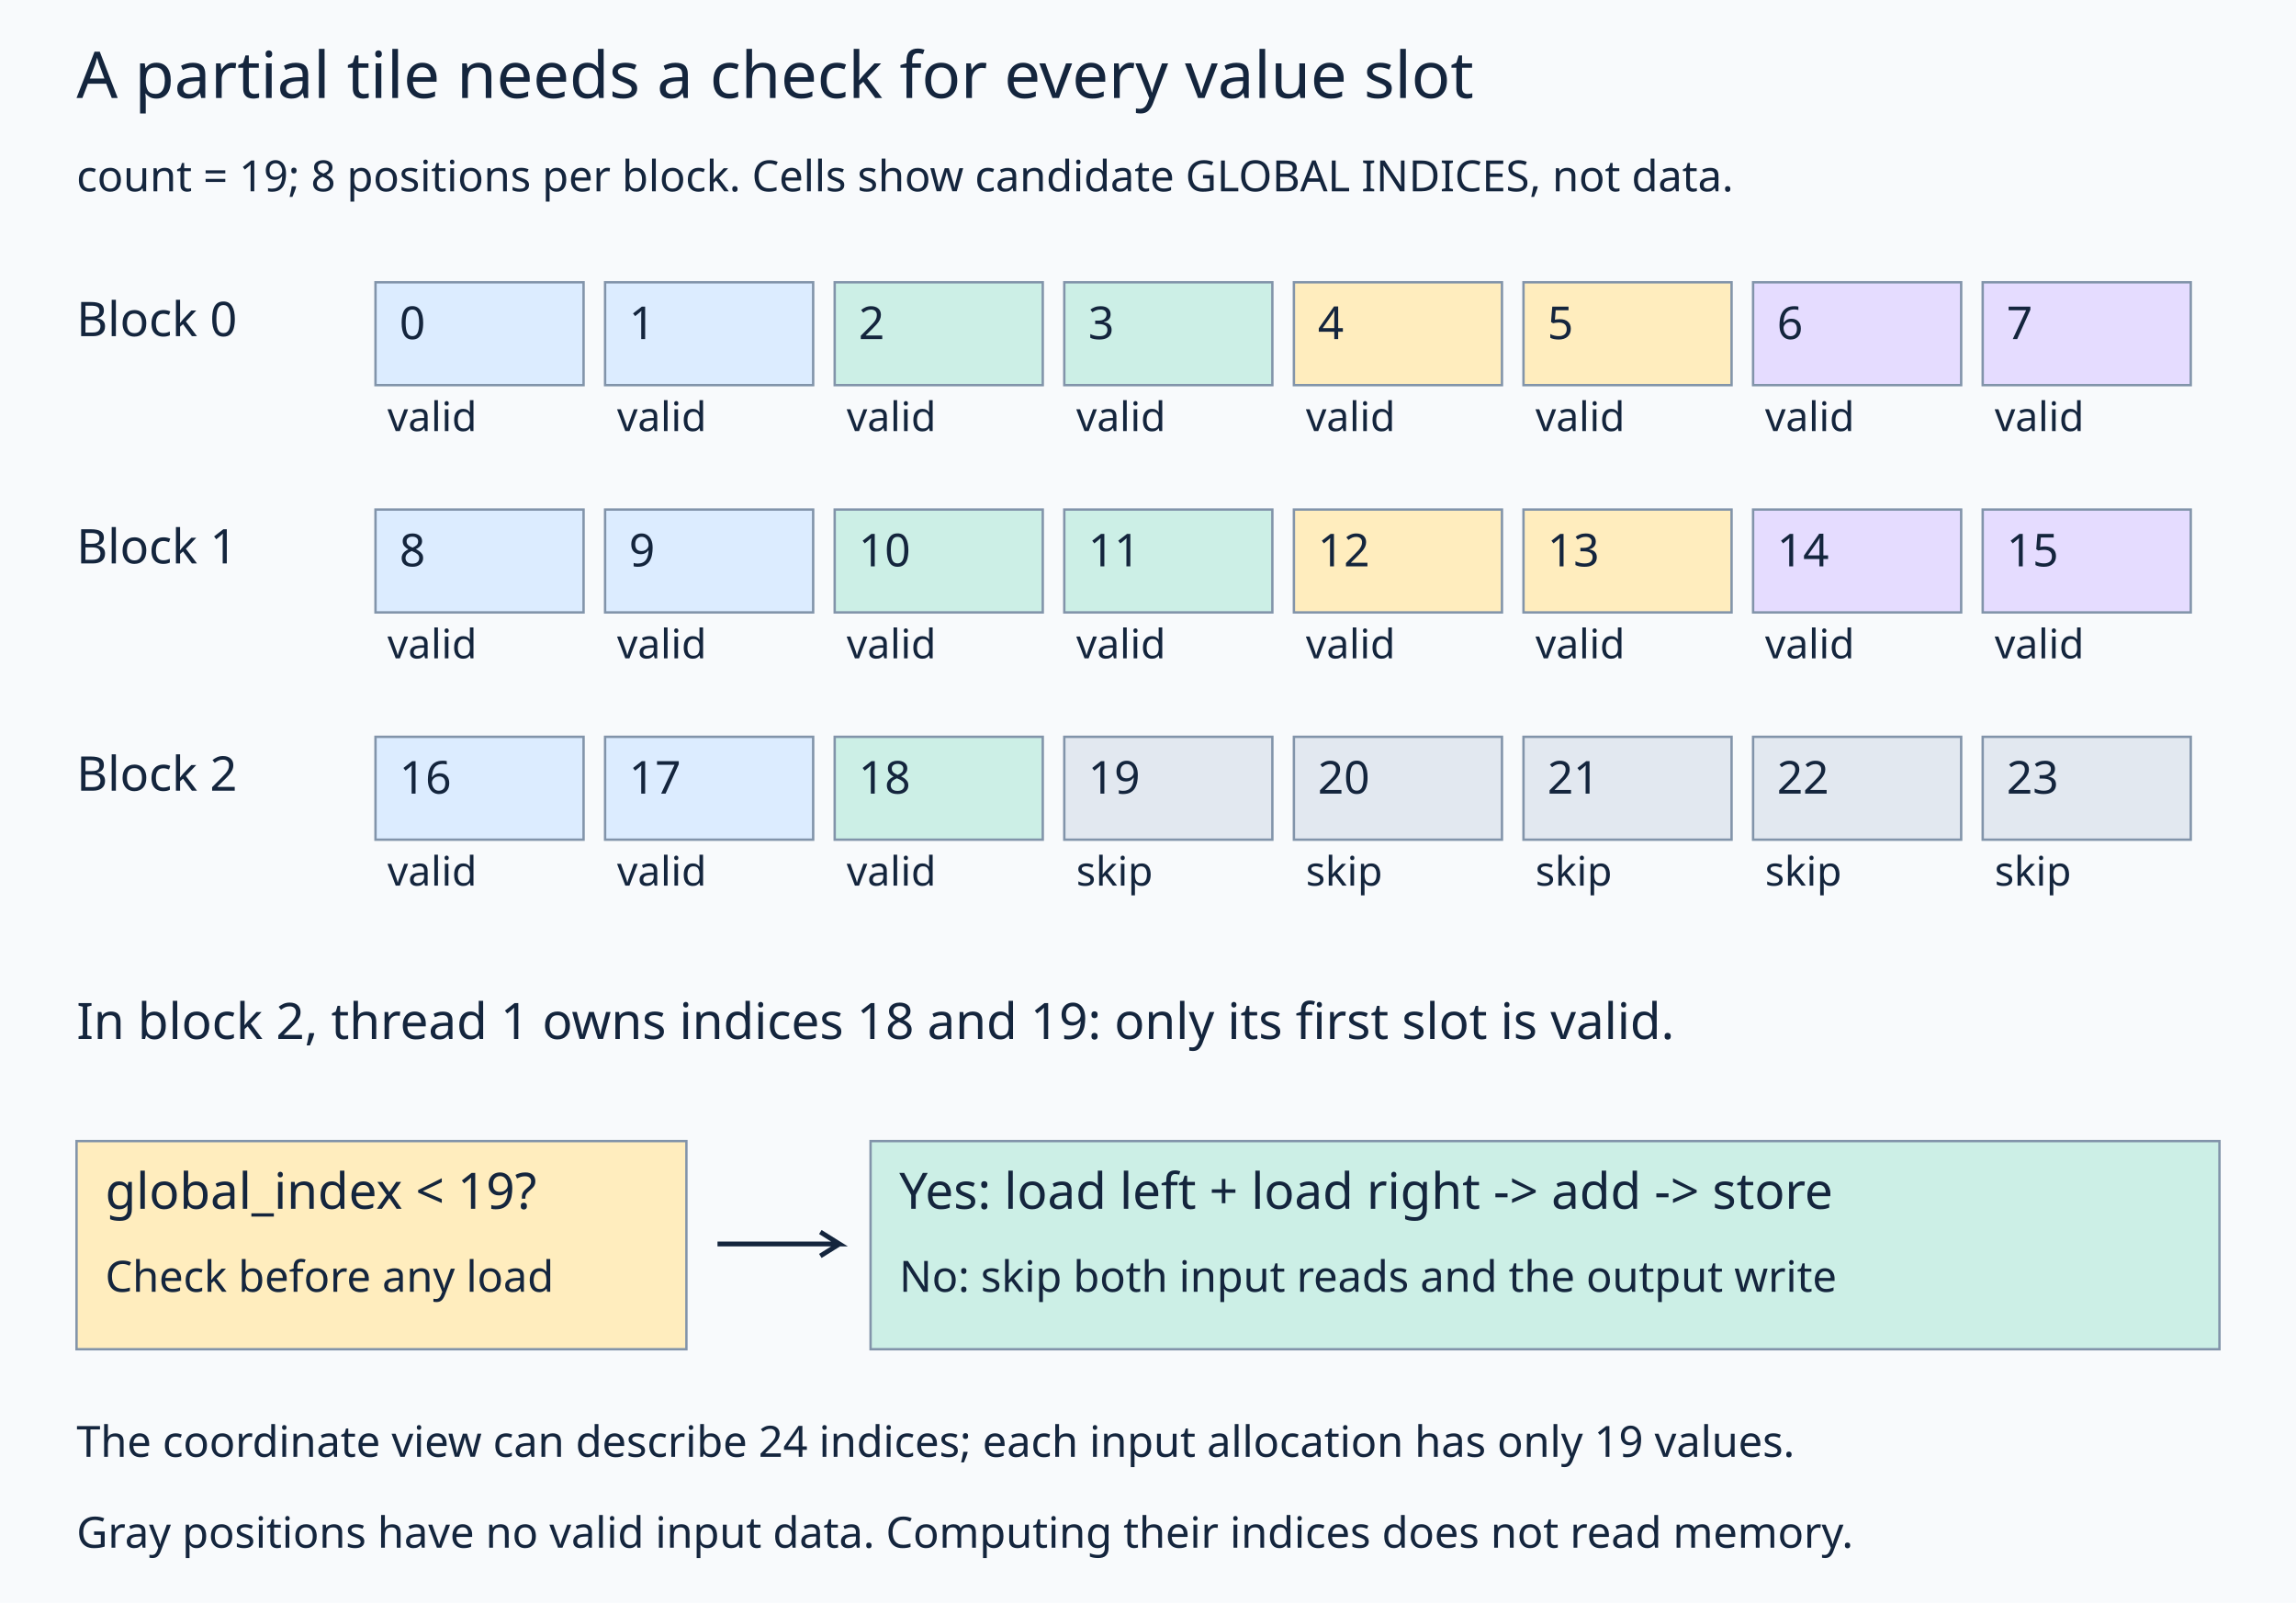
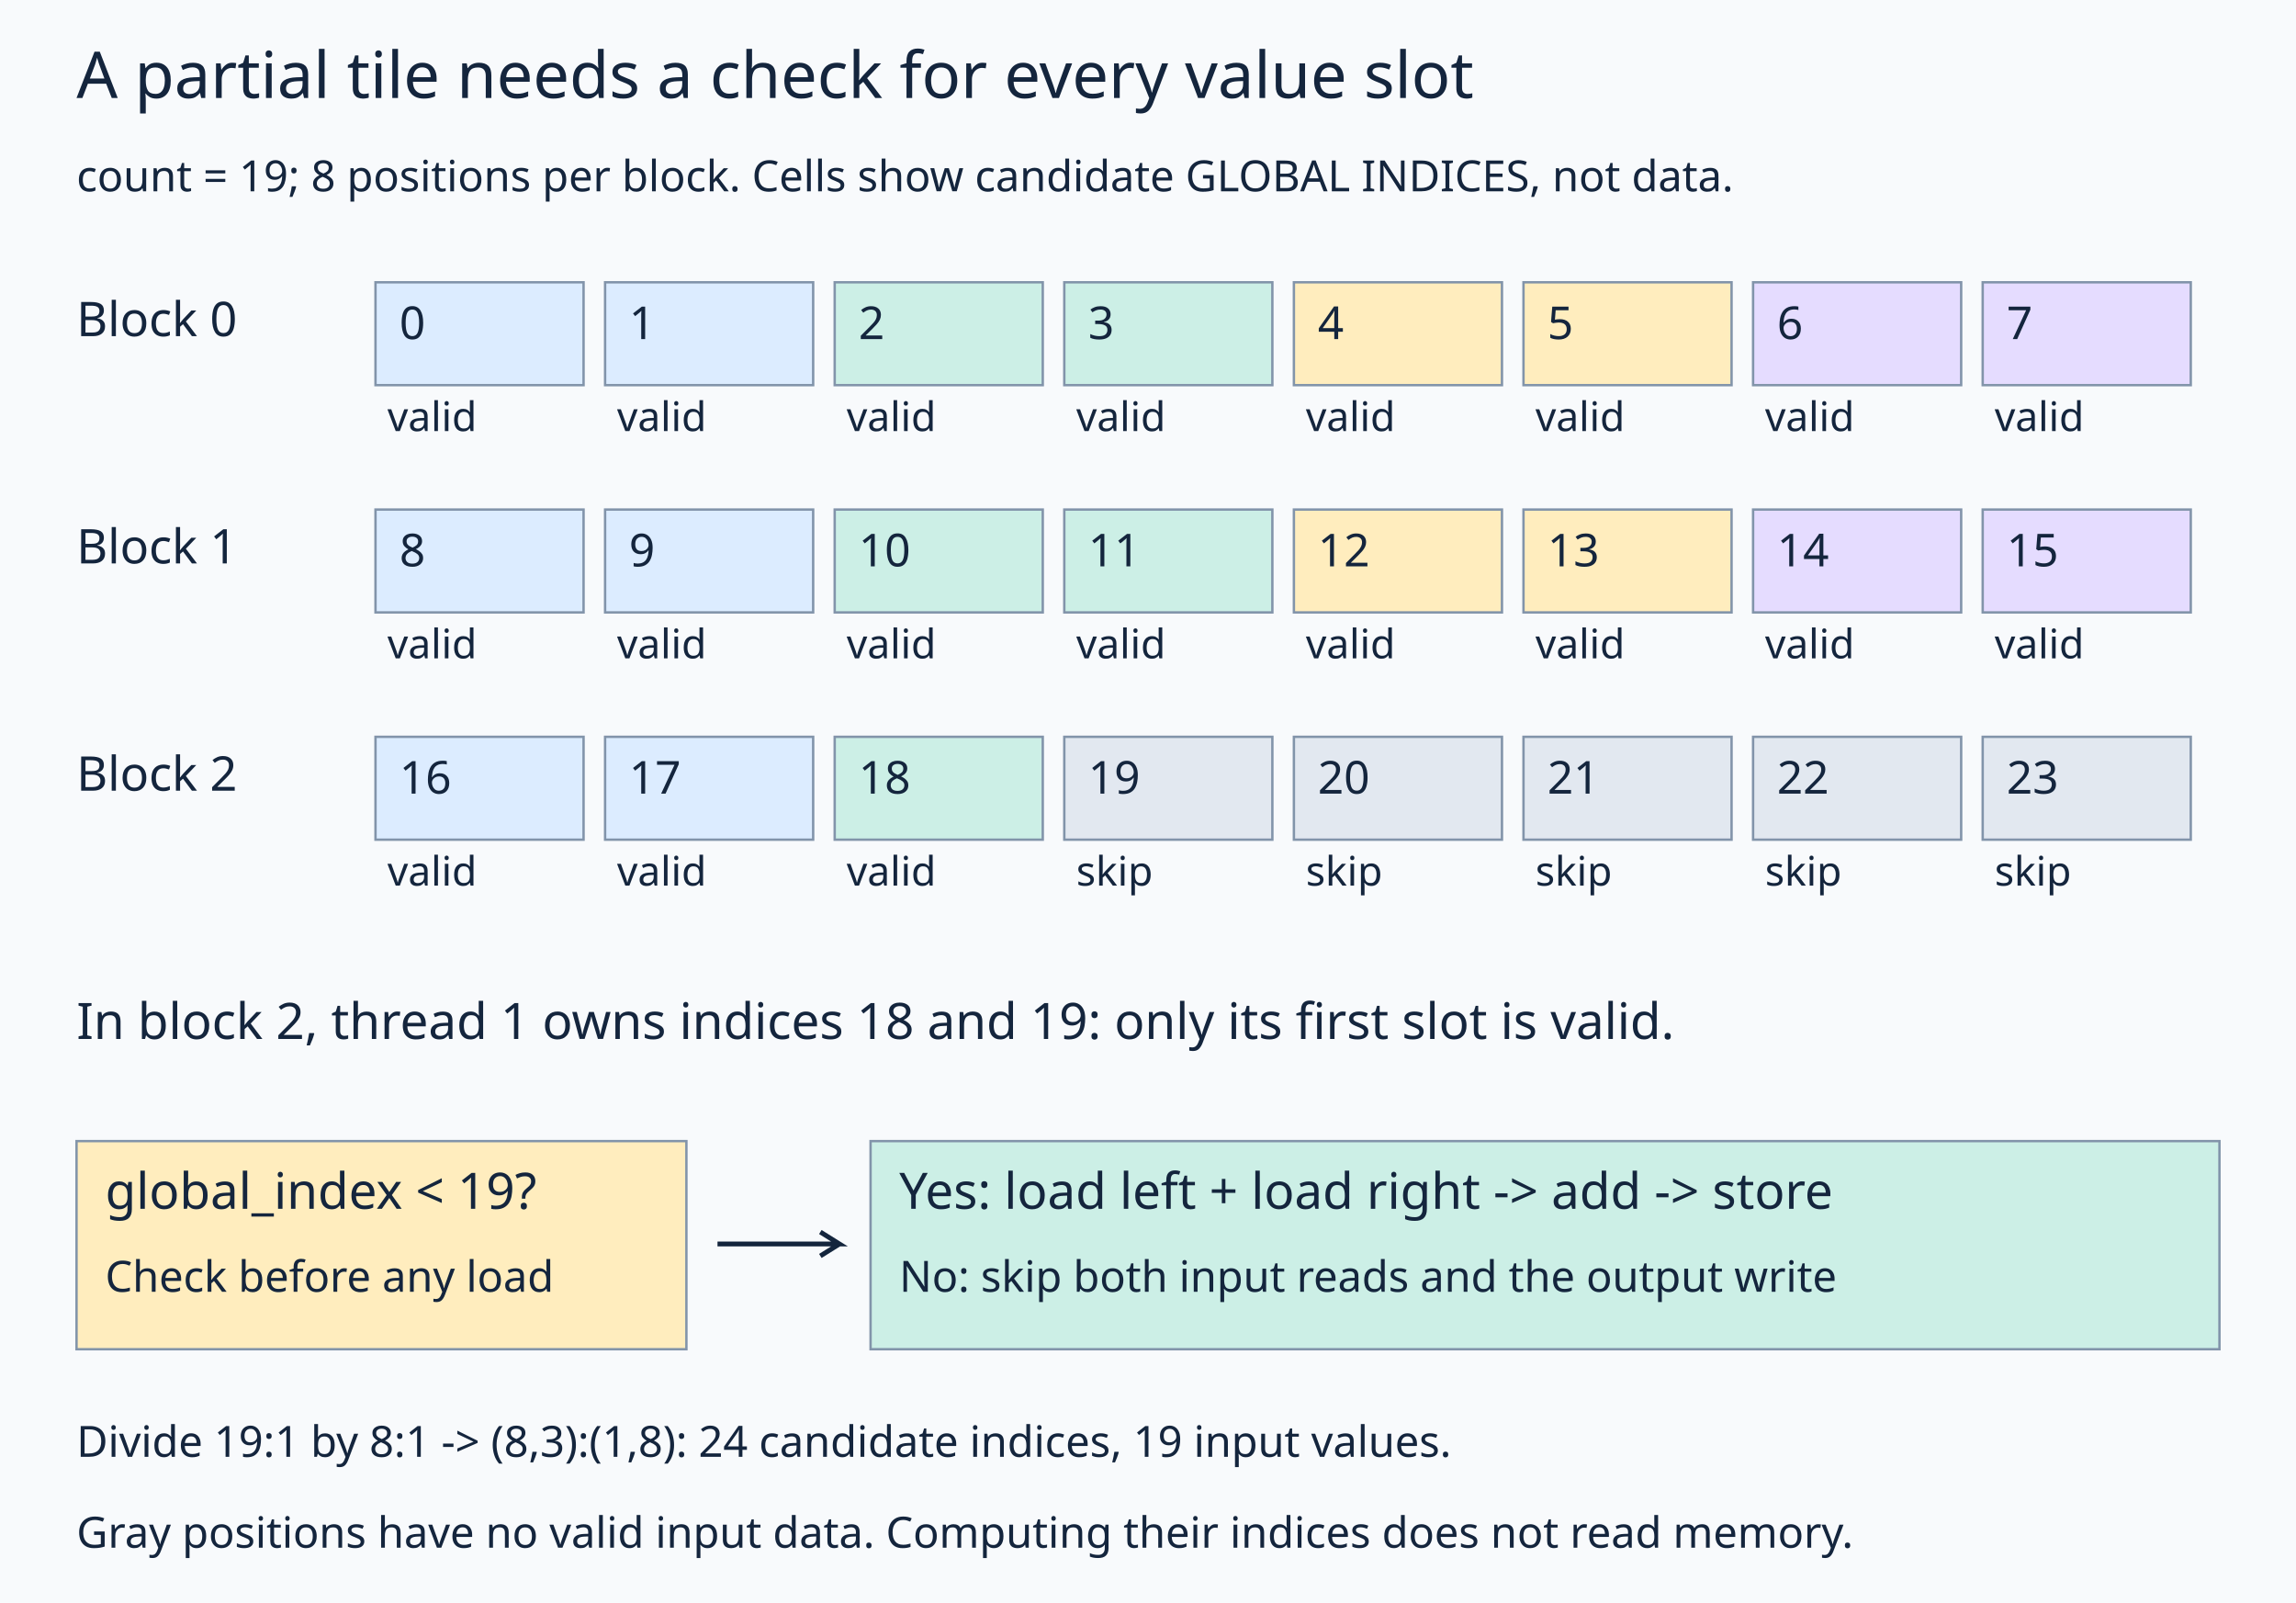
<svg xmlns="http://www.w3.org/2000/svg" width="960" height="670" viewBox="0 0 960 670" role="img">
  <rect width="100%" height="100%" fill="#f8fafc" />
  <text x="32" y="20" dominant-baseline="text-before-edge" font-family="Noto Sans, sans-serif" font-size="27" fill="#14253d">A partial tile needs a check for every value slot</text>
  <text x="32" y="66" dominant-baseline="text-before-edge" font-family="Noto Sans, sans-serif" font-size="18" fill="#14253d">count = 19; 8 positions per block. Cells show candidate GLOBAL INDICES, not data.</text>
  <text x="32" y="125" dominant-baseline="text-before-edge" font-family="Noto Sans, sans-serif" font-size="20" fill="#14253d">Block 0</text>
  <rect x="157" y="118" width="87" height="43" fill="#dcecff" stroke="#8294aa" />
  <text x="167" y="127" dominant-baseline="text-before-edge" font-family="Noto Sans, sans-serif" font-size="19" fill="#14253d">0</text>
  <text x="162" y="167" dominant-baseline="text-before-edge" font-family="Noto Sans, sans-serif" font-size="17" fill="#14253d">valid</text>
  <rect x="253" y="118" width="87" height="43" fill="#dcecff" stroke="#8294aa" />
  <text x="263" y="127" dominant-baseline="text-before-edge" font-family="Noto Sans, sans-serif" font-size="19" fill="#14253d">1</text>
  <text x="258" y="167" dominant-baseline="text-before-edge" font-family="Noto Sans, sans-serif" font-size="17" fill="#14253d">valid</text>
  <rect x="349" y="118" width="87" height="43" fill="#ccefe6" stroke="#8294aa" />
  <text x="359" y="127" dominant-baseline="text-before-edge" font-family="Noto Sans, sans-serif" font-size="19" fill="#14253d">2</text>
  <text x="354" y="167" dominant-baseline="text-before-edge" font-family="Noto Sans, sans-serif" font-size="17" fill="#14253d">valid</text>
  <rect x="445" y="118" width="87" height="43" fill="#ccefe6" stroke="#8294aa" />
  <text x="455" y="127" dominant-baseline="text-before-edge" font-family="Noto Sans, sans-serif" font-size="19" fill="#14253d">3</text>
  <text x="450" y="167" dominant-baseline="text-before-edge" font-family="Noto Sans, sans-serif" font-size="17" fill="#14253d">valid</text>
  <rect x="541" y="118" width="87" height="43" fill="#ffedbe" stroke="#8294aa" />
  <text x="551" y="127" dominant-baseline="text-before-edge" font-family="Noto Sans, sans-serif" font-size="19" fill="#14253d">4</text>
  <text x="546" y="167" dominant-baseline="text-before-edge" font-family="Noto Sans, sans-serif" font-size="17" fill="#14253d">valid</text>
  <rect x="637" y="118" width="87" height="43" fill="#ffedbe" stroke="#8294aa" />
  <text x="647" y="127" dominant-baseline="text-before-edge" font-family="Noto Sans, sans-serif" font-size="19" fill="#14253d">5</text>
  <text x="642" y="167" dominant-baseline="text-before-edge" font-family="Noto Sans, sans-serif" font-size="17" fill="#14253d">valid</text>
  <rect x="733" y="118" width="87" height="43" fill="#e5dcff" stroke="#8294aa" />
  <text x="743" y="127" dominant-baseline="text-before-edge" font-family="Noto Sans, sans-serif" font-size="19" fill="#14253d">6</text>
  <text x="738" y="167" dominant-baseline="text-before-edge" font-family="Noto Sans, sans-serif" font-size="17" fill="#14253d">valid</text>
  <rect x="829" y="118" width="87" height="43" fill="#e5dcff" stroke="#8294aa" />
  <text x="839" y="127" dominant-baseline="text-before-edge" font-family="Noto Sans, sans-serif" font-size="19" fill="#14253d">7</text>
  <text x="834" y="167" dominant-baseline="text-before-edge" font-family="Noto Sans, sans-serif" font-size="17" fill="#14253d">valid</text>
  <text x="32" y="220" dominant-baseline="text-before-edge" font-family="Noto Sans, sans-serif" font-size="20" fill="#14253d">Block 1</text>
  <rect x="157" y="213" width="87" height="43" fill="#dcecff" stroke="#8294aa" />
  <text x="167" y="222" dominant-baseline="text-before-edge" font-family="Noto Sans, sans-serif" font-size="19" fill="#14253d">8</text>
  <text x="162" y="262" dominant-baseline="text-before-edge" font-family="Noto Sans, sans-serif" font-size="17" fill="#14253d">valid</text>
  <rect x="253" y="213" width="87" height="43" fill="#dcecff" stroke="#8294aa" />
  <text x="263" y="222" dominant-baseline="text-before-edge" font-family="Noto Sans, sans-serif" font-size="19" fill="#14253d">9</text>
  <text x="258" y="262" dominant-baseline="text-before-edge" font-family="Noto Sans, sans-serif" font-size="17" fill="#14253d">valid</text>
  <rect x="349" y="213" width="87" height="43" fill="#ccefe6" stroke="#8294aa" />
  <text x="359" y="222" dominant-baseline="text-before-edge" font-family="Noto Sans, sans-serif" font-size="19" fill="#14253d">10</text>
  <text x="354" y="262" dominant-baseline="text-before-edge" font-family="Noto Sans, sans-serif" font-size="17" fill="#14253d">valid</text>
  <rect x="445" y="213" width="87" height="43" fill="#ccefe6" stroke="#8294aa" />
  <text x="455" y="222" dominant-baseline="text-before-edge" font-family="Noto Sans, sans-serif" font-size="19" fill="#14253d">11</text>
  <text x="450" y="262" dominant-baseline="text-before-edge" font-family="Noto Sans, sans-serif" font-size="17" fill="#14253d">valid</text>
  <rect x="541" y="213" width="87" height="43" fill="#ffedbe" stroke="#8294aa" />
  <text x="551" y="222" dominant-baseline="text-before-edge" font-family="Noto Sans, sans-serif" font-size="19" fill="#14253d">12</text>
  <text x="546" y="262" dominant-baseline="text-before-edge" font-family="Noto Sans, sans-serif" font-size="17" fill="#14253d">valid</text>
  <rect x="637" y="213" width="87" height="43" fill="#ffedbe" stroke="#8294aa" />
  <text x="647" y="222" dominant-baseline="text-before-edge" font-family="Noto Sans, sans-serif" font-size="19" fill="#14253d">13</text>
  <text x="642" y="262" dominant-baseline="text-before-edge" font-family="Noto Sans, sans-serif" font-size="17" fill="#14253d">valid</text>
  <rect x="733" y="213" width="87" height="43" fill="#e5dcff" stroke="#8294aa" />
  <text x="743" y="222" dominant-baseline="text-before-edge" font-family="Noto Sans, sans-serif" font-size="19" fill="#14253d">14</text>
  <text x="738" y="262" dominant-baseline="text-before-edge" font-family="Noto Sans, sans-serif" font-size="17" fill="#14253d">valid</text>
  <rect x="829" y="213" width="87" height="43" fill="#e5dcff" stroke="#8294aa" />
  <text x="839" y="222" dominant-baseline="text-before-edge" font-family="Noto Sans, sans-serif" font-size="19" fill="#14253d">15</text>
  <text x="834" y="262" dominant-baseline="text-before-edge" font-family="Noto Sans, sans-serif" font-size="17" fill="#14253d">valid</text>
  <text x="32" y="315" dominant-baseline="text-before-edge" font-family="Noto Sans, sans-serif" font-size="20" fill="#14253d">Block 2</text>
  <rect x="157" y="308" width="87" height="43" fill="#dcecff" stroke="#8294aa" />
  <text x="167" y="317" dominant-baseline="text-before-edge" font-family="Noto Sans, sans-serif" font-size="19" fill="#14253d">16</text>
  <text x="162" y="357" dominant-baseline="text-before-edge" font-family="Noto Sans, sans-serif" font-size="17" fill="#14253d">valid</text>
  <rect x="253" y="308" width="87" height="43" fill="#dcecff" stroke="#8294aa" />
  <text x="263" y="317" dominant-baseline="text-before-edge" font-family="Noto Sans, sans-serif" font-size="19" fill="#14253d">17</text>
  <text x="258" y="357" dominant-baseline="text-before-edge" font-family="Noto Sans, sans-serif" font-size="17" fill="#14253d">valid</text>
  <rect x="349" y="308" width="87" height="43" fill="#ccefe6" stroke="#8294aa" />
  <text x="359" y="317" dominant-baseline="text-before-edge" font-family="Noto Sans, sans-serif" font-size="19" fill="#14253d">18</text>
  <text x="354" y="357" dominant-baseline="text-before-edge" font-family="Noto Sans, sans-serif" font-size="17" fill="#14253d">valid</text>
  <rect x="445" y="308" width="87" height="43" fill="#e2e8f0" stroke="#8294aa" />
  <text x="455" y="317" dominant-baseline="text-before-edge" font-family="Noto Sans, sans-serif" font-size="19" fill="#14253d">19</text>
  <text x="450" y="357" dominant-baseline="text-before-edge" font-family="Noto Sans, sans-serif" font-size="17" fill="#14253d">skip</text>
  <rect x="541" y="308" width="87" height="43" fill="#e2e8f0" stroke="#8294aa" />
  <text x="551" y="317" dominant-baseline="text-before-edge" font-family="Noto Sans, sans-serif" font-size="19" fill="#14253d">20</text>
  <text x="546" y="357" dominant-baseline="text-before-edge" font-family="Noto Sans, sans-serif" font-size="17" fill="#14253d">skip</text>
  <rect x="637" y="308" width="87" height="43" fill="#e2e8f0" stroke="#8294aa" />
  <text x="647" y="317" dominant-baseline="text-before-edge" font-family="Noto Sans, sans-serif" font-size="19" fill="#14253d">21</text>
  <text x="642" y="357" dominant-baseline="text-before-edge" font-family="Noto Sans, sans-serif" font-size="17" fill="#14253d">skip</text>
  <rect x="733" y="308" width="87" height="43" fill="#e2e8f0" stroke="#8294aa" />
  <text x="743" y="317" dominant-baseline="text-before-edge" font-family="Noto Sans, sans-serif" font-size="19" fill="#14253d">22</text>
  <text x="738" y="357" dominant-baseline="text-before-edge" font-family="Noto Sans, sans-serif" font-size="17" fill="#14253d">skip</text>
  <rect x="829" y="308" width="87" height="43" fill="#e2e8f0" stroke="#8294aa" />
  <text x="839" y="317" dominant-baseline="text-before-edge" font-family="Noto Sans, sans-serif" font-size="19" fill="#14253d">23</text>
  <text x="834" y="357" dominant-baseline="text-before-edge" font-family="Noto Sans, sans-serif" font-size="17" fill="#14253d">skip</text>
  <text x="32" y="418" dominant-baseline="text-before-edge" font-family="Noto Sans, sans-serif" font-size="21" fill="#14253d">In block 2, thread 1 owns indices 18 and 19: only its first slot is valid.</text>
  <rect x="32" y="477" width="255" height="87" fill="#ffedbe" stroke="#8294aa" />
  <text x="44" y="489" dominant-baseline="text-before-edge" font-family="Noto Sans, sans-serif" font-size="21" fill="#14253d">global_index &lt; 19?</text>
  <text x="44" y="526" dominant-baseline="text-before-edge" font-family="Noto Sans, sans-serif" font-size="18" fill="#14253d">Check before any load</text>
  <polyline points="300,520 351,520 343,515 351,520 343,525" fill="none" stroke="#14253d" stroke-width="2" />
  <rect x="364" y="477" width="564" height="87" fill="#ccefe6" stroke="#8294aa" />
  <text x="376" y="489" dominant-baseline="text-before-edge" font-family="Noto Sans, sans-serif" font-size="21" fill="#14253d">Yes: load left + load right -&gt; add -&gt; store</text>
  <text x="376" y="526" dominant-baseline="text-before-edge" font-family="Noto Sans, sans-serif" font-size="18" fill="#14253d">No: skip both input reads and the output write</text>
-   <text x="32" y="595" dominant-baseline="text-before-edge" font-family="Noto Sans, sans-serif" font-size="18" fill="#14253d">The coordinate view can describe 24 indices; each input allocation has only 19 values.</text>
+   <text x="32" y="595" dominant-baseline="text-before-edge" font-family="Noto Sans, sans-serif" font-size="18" fill="#14253d">Divide 19:1 by 8:1 -&gt; (8,3):(1,8): 24 candidate indices, 19 input values.</text>
  <text x="32" y="633" dominant-baseline="text-before-edge" font-family="Noto Sans, sans-serif" font-size="18" fill="#14253d">Gray positions have no valid input data. Computing their indices does not read memory.</text>
</svg>
